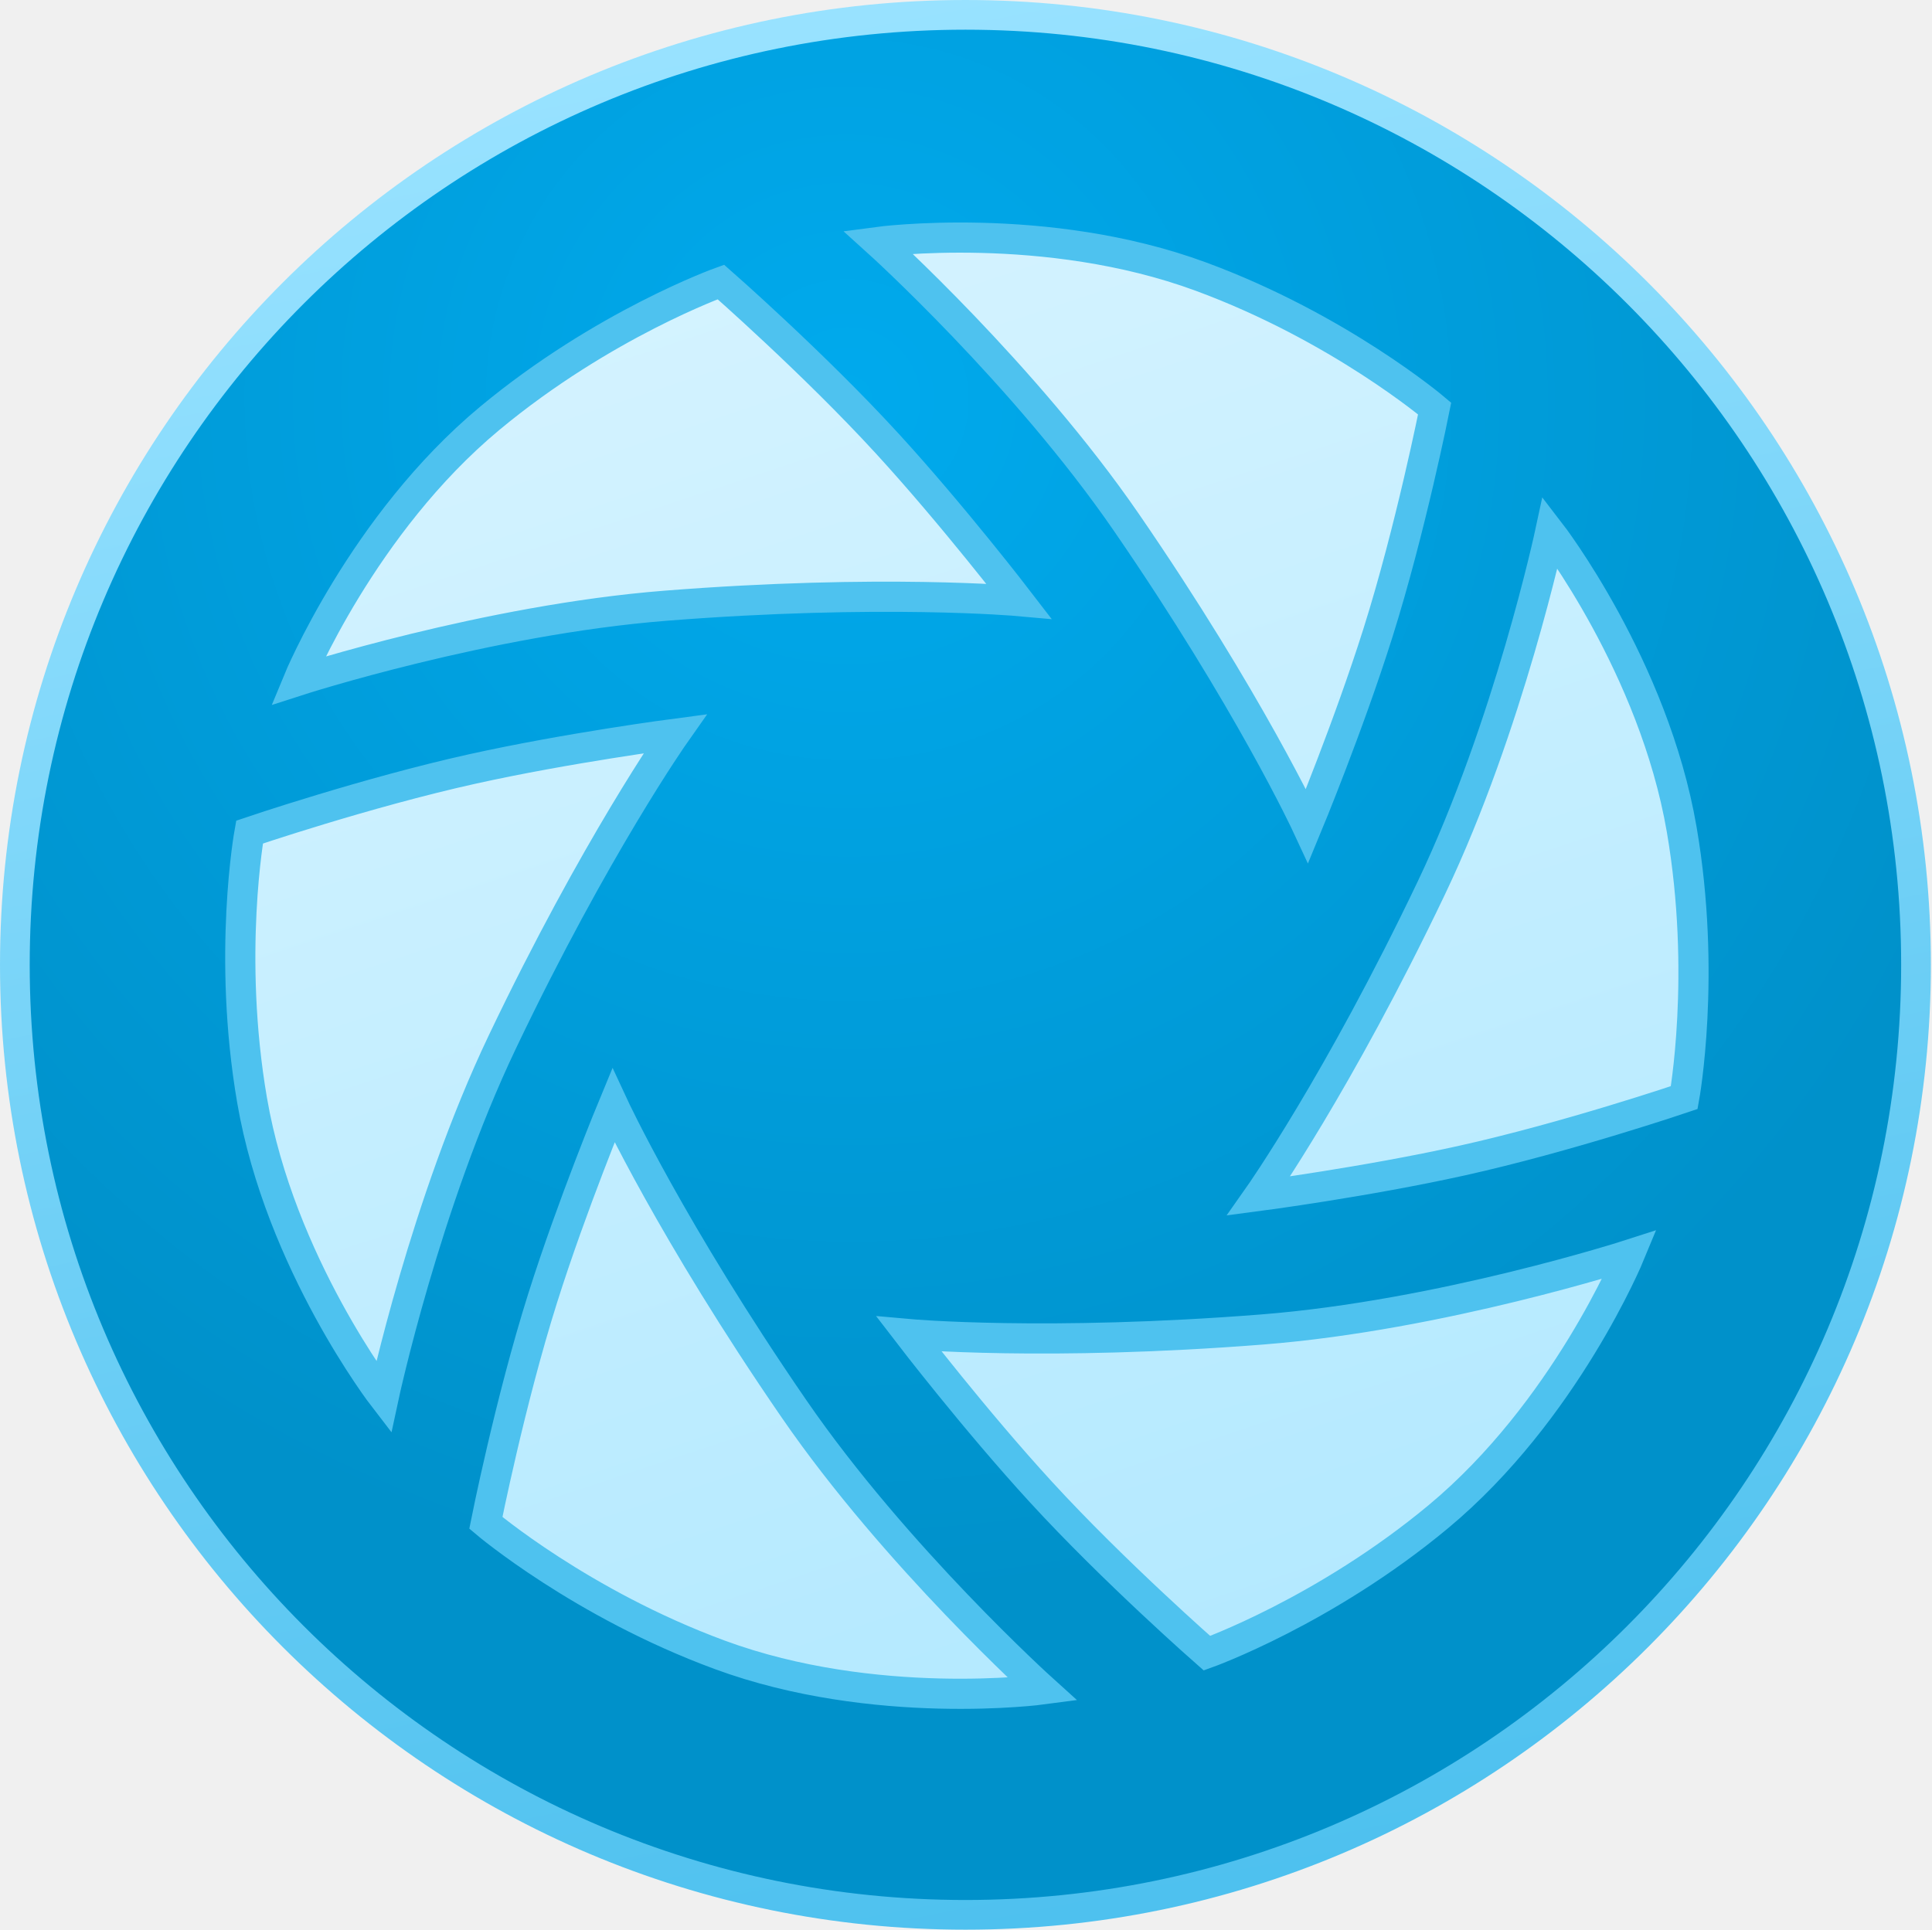
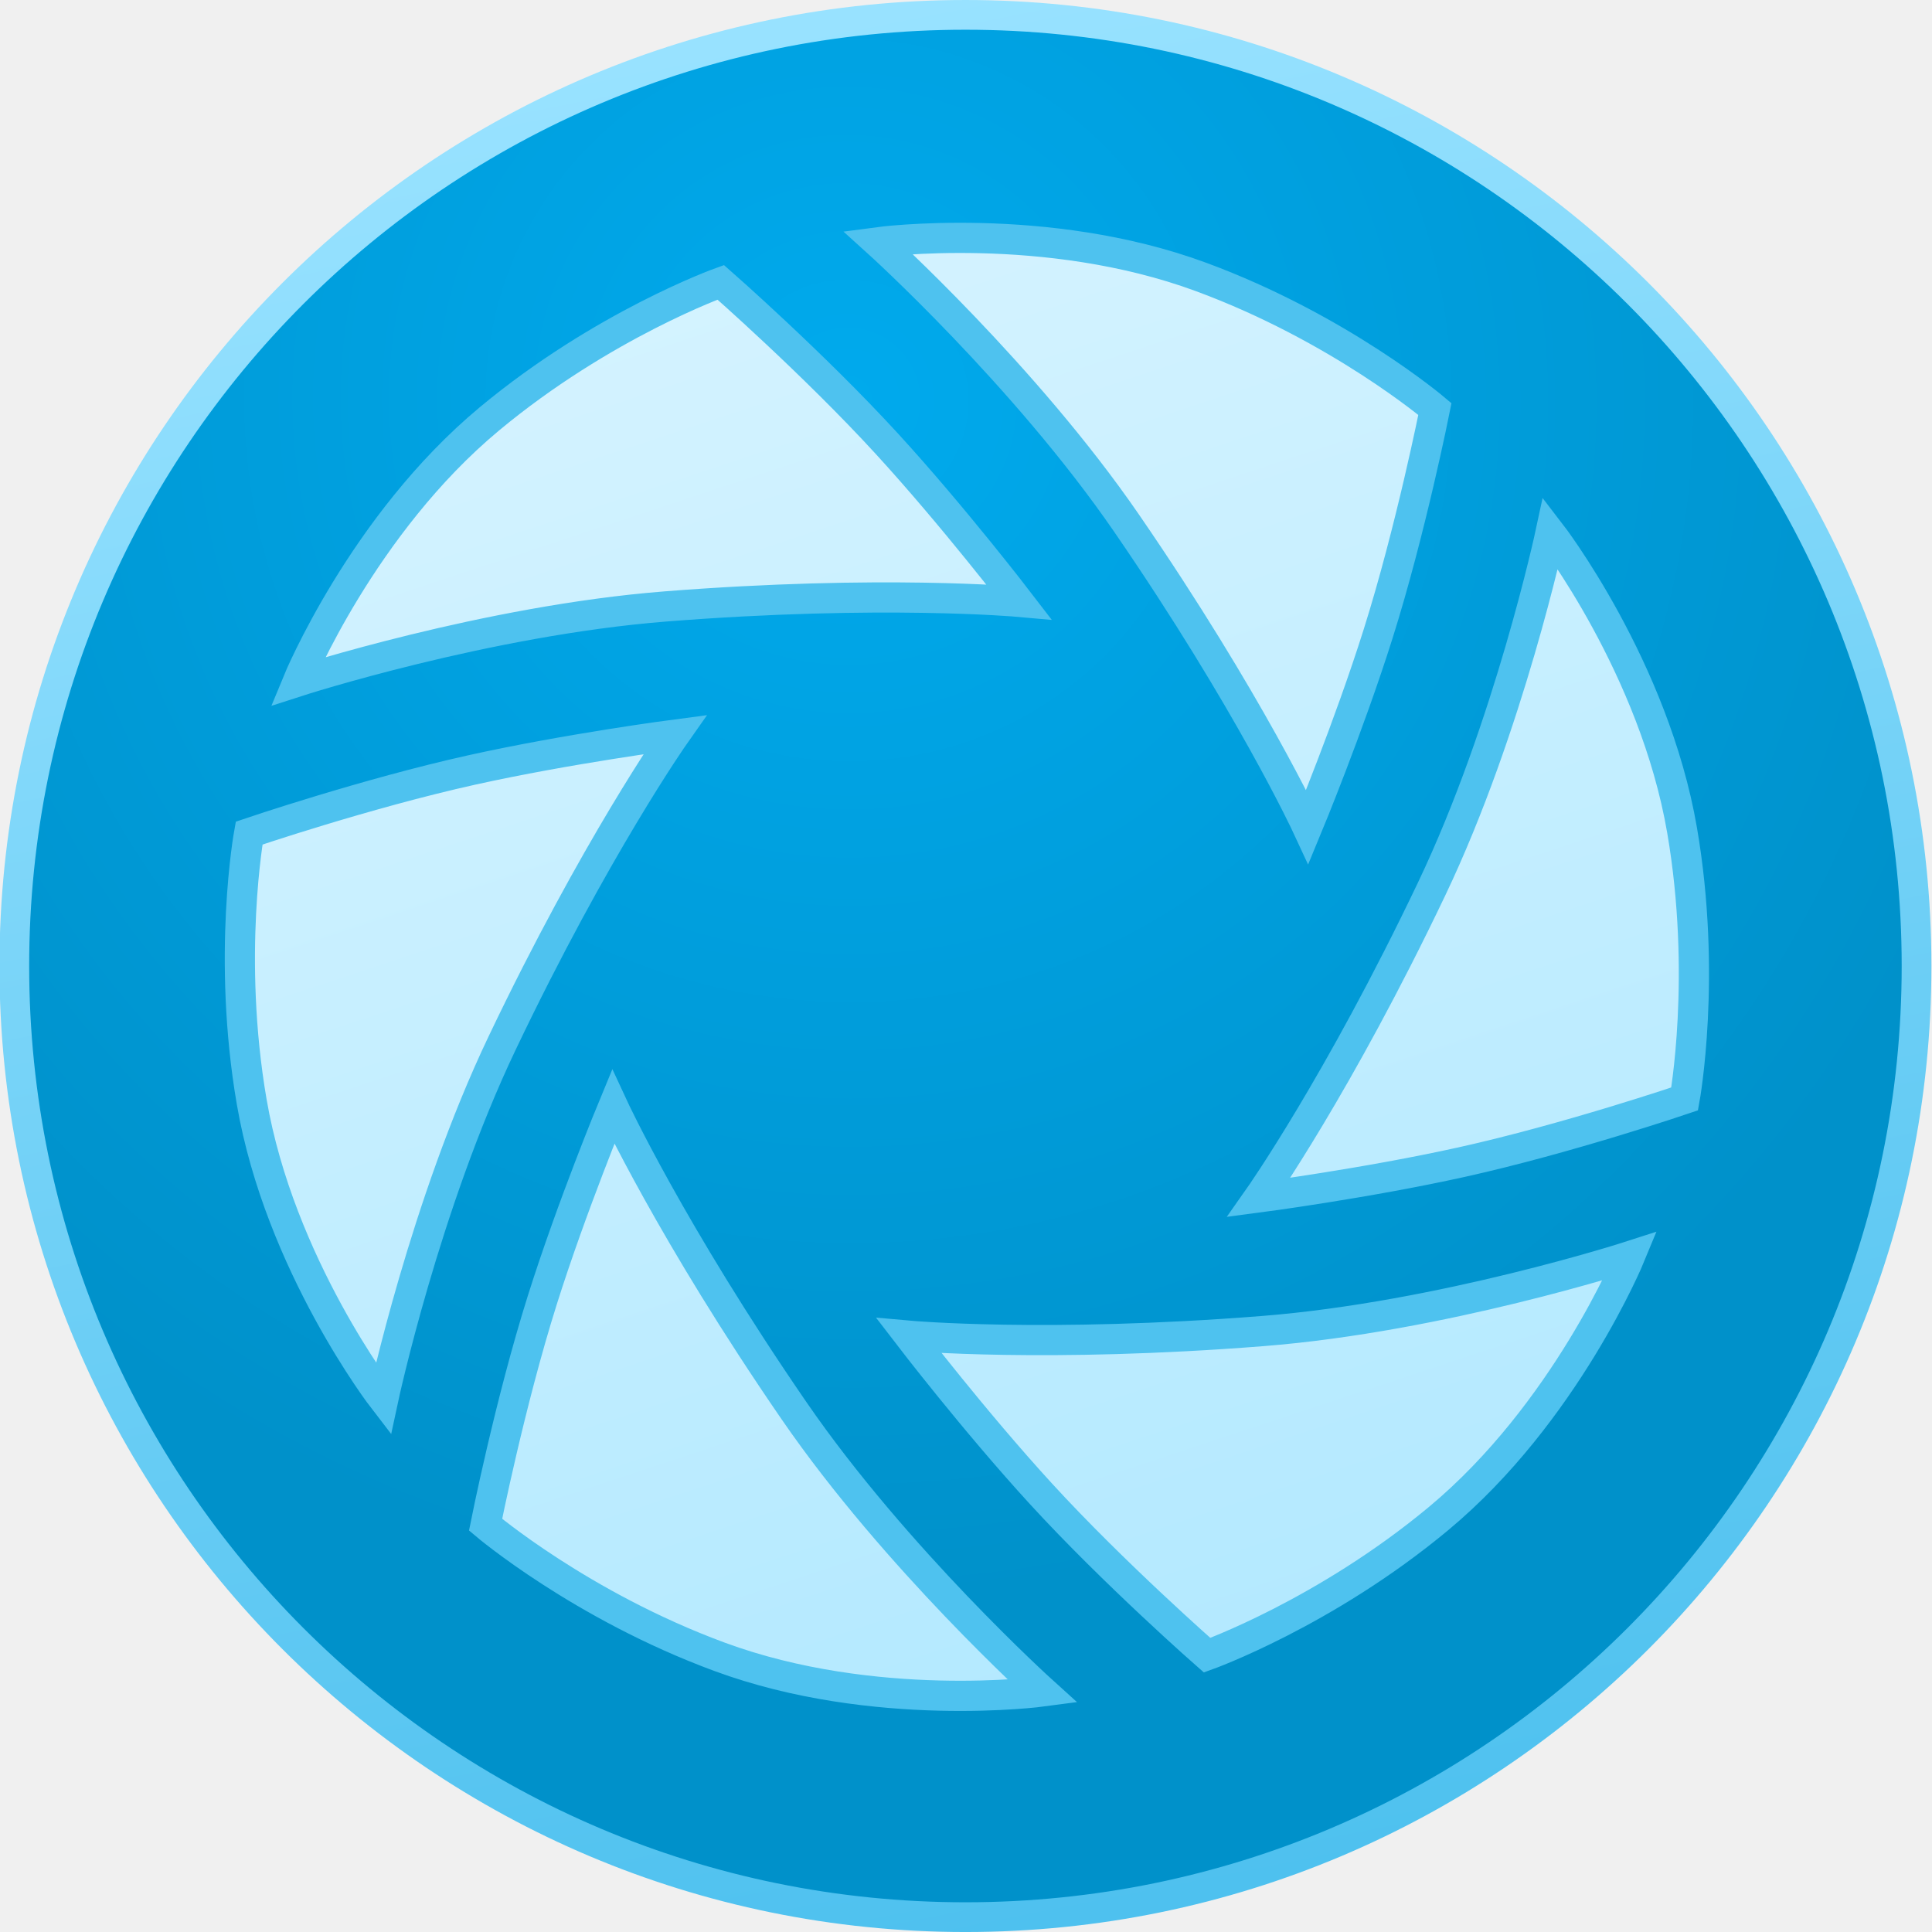
- <svg xmlns="http://www.w3.org/2000/svg" width="1030" height="1029" xml:space="preserve" overflow="hidden">
+ <svg xmlns="http://www.w3.org/2000/svg" width="1024" height="1024" xml:space="preserve" overflow="hidden">
  <defs>
    <clipPath id="clip0">
-       <rect x="1020" y="1585" width="1030" height="1029" />
+       <rect x="857" y="1452" width="1024" height="1024" />
    </clipPath>
-     <linearGradient x1="406.668" y1="4.94" x2="605" y2="1000.92" gradientUnits="userSpaceOnUse" spreadMethod="pad" id="stroke1">
+     <linearGradient x1="404.685" y1="4.916" x2="602.049" y2="996.042" gradientUnits="userSpaceOnUse" spreadMethod="pad" id="stroke1">
      <stop offset="0" stop-color="#98E2FF" />
      <stop offset="1" stop-color="#4EC1EF" />
    </linearGradient>
-     <radialGradient cx="152.286" cy="126.898" r="330" gradientUnits="userSpaceOnUse" spreadMethod="pad" id="fill2" gradientTransform="matrix(0.980117 -1.6761 1.68447 0.985015 80.8329 330.665)">
+     <radialGradient cx="152.286" cy="126.898" r="330" gradientUnits="userSpaceOnUse" spreadMethod="pad" id="fill2" gradientTransform="matrix(0.975336 -1.66792 1.67626 0.980211 80.4387 329.053)">
      <stop offset="0" stop-color="#00AAED" />
      <stop offset="1" stop-color="#0091CA" />
    </radialGradient>
-     <linearGradient x1="575.512" y1="-29.386" x2="829.012" y2="736.071" gradientUnits="userSpaceOnUse" spreadMethod="pad" id="fill3">
+     <linearGradient x1="572.705" y1="-29.242" x2="824.969" y2="732.481" gradientUnits="userSpaceOnUse" spreadMethod="pad" id="fill3">
      <stop offset="0" stop-color="#D4F3FF" />
      <stop offset="1" stop-color="#B3E9FF" />
    </linearGradient>
  </defs>
-   <g clip-path="url(#clip0)" transform="translate(-1020 -1585)">
-     <path d="M1013.06 501.932C1013.06 781.712 786.257 1008.52 506.477 1008.52 226.697 1008.52-0.109 781.712-0.109 501.932-0.109 222.152 226.697-4.654 506.477-4.654 786.257-4.654 1013.06 222.152 1013.06 501.932Z" stroke="url(#stroke1)" stroke-width="15.831" fill="url(#fill2)" transform="matrix(1.00038 7.23221e-17 7.23221e-17 1 1028.03 1597.57)" />
-     <path d="M656.689-31.738C656.689-31.738 746.22-43.754 828.864-13.257 902.615 13.959 953.427 57.081 953.427 57.081 953.427 57.081 940.608 121.562 923.193 176.78 907.488 226.582 885.473 279.697 885.473 279.697 885.473 279.697 854.548 212.938 789.206 117.892 734.92 38.927 656.689-31.738 656.689-31.738ZM1015 123.137C1015 123.137 1070.17 194.666 1085.08 281.485 1098.39 358.964 1086.45 424.53 1086.45 424.53 1086.45 424.53 1024.2 445.668 967.672 458.196 916.688 469.495 859.681 476.988 859.681 476.988 859.681 476.988 902.035 416.827 951.676 312.716 992.918 226.22 1015 123.137 1015 123.137ZM1057.38 508.241C1057.38 508.241 1023.02 591.785 955.283 648.109 894.838 698.37 832.086 720.814 832.086 720.814 832.086 720.814 782.654 677.471 743.541 634.782 708.264 596.28 673.273 550.656 673.273 550.656 673.273 550.656 746.55 557.254 861.534 548.189 957.062 540.658 1057.38 508.241 1057.38 508.241ZM347.758 202.185C347.758 202.185 382.118 118.642 449.85 62.318 510.295 12.055 573.047-10.388 573.047-10.388 573.047-10.388 622.479 32.956 661.592 75.646 696.869 114.148 731.86 159.771 731.86 159.771 731.86 159.771 658.584 153.173 543.599 162.238 448.071 169.768 347.758 202.185 347.758 202.185ZM393.298 584.35C393.298 584.35 338.126 512.822 323.216 426.002 309.909 348.524 321.848 282.958 321.848 282.958 321.848 282.958 384.1 261.819 440.627 249.291 491.61 237.991 548.616 230.5 548.616 230.5 548.616 230.5 506.264 290.661 456.623 394.772 415.381 481.268 393.298 584.35 393.298 584.35ZM744.528 740.129C744.528 740.129 654.997 752.144 572.353 721.647 498.602 694.431 447.79 651.309 447.79 651.309 447.79 651.309 460.61 586.828 478.024 531.61 493.73 481.808 515.745 428.693 515.745 428.693 515.745 428.693 546.669 495.452 612.011 590.498 666.297 669.463 744.528 740.129 744.528 740.129Z" stroke="#4EC2EF" stroke-width="16.082" fill="url(#fill3)" transform="matrix(1.00038 0 0 1 831.057 1745.76)" />
-     <path d="M1217.46 338.442 1215.68 310.507 1349.58 292.328C1348.4 276.072 1342.78 262.696 1332.74 252.201 1322.68 241.709 1308.79 236.463 1291.06 236.463 1272.73 236.463 1257.58 243.041 1245.61 256.196 1233.64 269.348 1227.65 288.191 1227.65 312.727L1227.65 322.482C1229.72 346.13 1237.48 364.085 1250.93 376.349 1264.38 388.617 1282.78 394.751 1306.13 394.751 1318.54 394.751 1329.78 392.683 1339.83 388.547 1349.88 384.407 1357.86 379.973 1363.77 375.245 1367.03 377.313 1369.61 379.751 1371.53 382.559 1373.45 385.367 1374.41 388.545 1374.41 392.093 1374.41 397.709 1371.23 402.954 1364.88 407.831 1358.53 412.71 1350.1 416.628 1339.61 419.584 1329.11 422.54 1317.36 424.018 1304.36 424.018 1281.6 424.018 1261.87 419.88 1245.16 411.604 1228.46 403.324 1215.61 390.983 1206.59 374.579 1197.57 358.172 1193.07 338.144 1193.07 314.497 1193.07 297.649 1195.5 282.65 1200.38 269.498 1205.26 256.342 1212.06 245.183 1220.78 236.019 1229.5 226.855 1239.92 219.835 1252.04 214.959 1264.16 210.083 1277.31 207.645 1291.5 207.645 1309.53 207.645 1325.42 211.487 1339.16 219.171 1352.91 226.855 1363.7 237.571 1371.53 251.318 1379.36 265.062 1383.28 280.802 1383.28 298.537 1383.28 305.041 1381.8 309.697 1378.85 312.505 1375.89 315.313 1371.75 317.013 1366.43 317.605ZM1507.87 395.195C1520.28 395.195 1530.55 393.939 1538.68 391.427 1546.81 388.915 1552.65 386.477 1556.19 384.113L1556.19 319.819 1501.21 325.584C1485.84 326.768 1474.46 330.168 1467.07 335.784 1459.68 341.4 1455.99 349.528 1455.99 360.168 1455.99 371.103 1460.35 379.675 1469.07 385.883 1477.79 392.091 1490.72 395.195 1507.87 395.195ZM1507.42 207.645C1533.14 207.645 1553.53 213.409 1568.61 224.937 1583.68 236.465 1591.22 254.642 1591.22 279.47L1591.22 384.557C1591.22 391.057 1589.97 396.007 1587.45 399.407 1584.94 402.807 1581.17 405.984 1576.14 408.94 1569.05 412.784 1559.59 416.332 1547.77 419.584 1535.95 422.836 1522.65 424.462 1507.87 424.462 1480.08 424.462 1458.57 418.992 1443.35 408.052 1428.13 397.117 1420.52 381.303 1420.52 360.612 1420.52 341.4 1426.94 326.694 1439.8 316.495 1452.66 306.295 1470.47 300.161 1493.23 298.093L1556.19 291.889 1556.19 279.47C1556.19 264.69 1551.76 253.902 1542.89 247.106 1534.03 240.307 1522.05 236.907 1506.98 236.907 1494.86 236.907 1483.26 238.681 1472.17 242.229 1461.09 245.776 1451.26 249.766 1442.68 254.198 1440.32 252.13 1438.18 249.692 1436.26 246.884 1434.33 244.076 1433.37 241.194 1433.37 238.239 1433.37 230.551 1437.66 224.639 1446.24 220.503 1454.22 216.363 1463.45 213.185 1473.94 210.969 1484.44 208.753 1495.6 207.645 1507.42 207.645ZM1800.49 363.714C1800.49 382.633 1793.54 397.413 1779.65 408.052 1765.75 418.696 1745.65 424.018 1719.34 424.018 1696.88 424.018 1678.56 420.544 1664.37 413.596 1650.18 406.648 1643.08 399.037 1643.08 390.761 1643.08 387.213 1644.04 383.741 1645.97 380.345 1647.89 376.945 1650.77 374.209 1654.61 372.137 1662.59 377.757 1671.9 382.931 1682.55 387.659 1693.19 392.387 1705.3 394.751 1718.9 394.751 1749.64 394.751 1765.02 384.405 1765.02 363.714 1765.02 355.142 1762.43 348.122 1757.26 342.654 1752.08 337.186 1744.47 333.27 1734.42 330.906L1697.62 321.151C1679.59 316.715 1666.43 309.843 1658.16 300.535 1649.88 291.223 1645.74 279.62 1645.74 265.724 1645.74 250.06 1652.1 236.465 1664.81 224.937 1677.52 213.409 1696.88 207.645 1722.89 207.645 1736.79 207.645 1748.91 209.049 1759.25 211.857 1769.6 214.665 1777.65 218.359 1783.42 222.939 1789.18 227.523 1792.06 232.475 1792.06 237.795 1792.06 241.635 1791.1 245.033 1789.18 247.989 1787.26 250.945 1784.67 253.163 1781.42 254.642 1777.87 252.278 1773.36 249.692 1767.9 246.884 1762.43 244.076 1756 241.711 1748.61 239.787 1741.22 237.867 1733.09 236.907 1724.22 236.907 1711.22 236.907 1700.72 239.419 1692.74 244.443 1684.76 249.47 1680.77 256.564 1680.77 265.724 1680.77 272.228 1683.06 277.92 1687.64 282.799 1692.23 287.675 1699.54 291.295 1709.59 293.659L1740.19 301.195C1760.29 305.927 1775.36 313.391 1785.41 323.587 1795.46 333.786 1800.49 347.162 1800.49 363.714ZM1889.16 372.581C1884.13 363.125 1878.07 350.342 1870.98 334.23 1863.88 318.119 1856.57 300.087 1849.03 280.136 1841.49 260.184 1834.32 239.863 1827.53 219.171 1829.6 216.215 1832.33 213.851 1835.73 212.079 1839.13 210.304 1842.75 209.416 1846.59 209.416 1851.62 209.416 1855.76 210.746 1859 213.406 1862.26 216.066 1864.92 220.499 1866.99 226.707 1875.86 251.538 1885.17 276.222 1894.92 300.757 1904.67 325.288 1915.46 350.708 1927.29 377.015L1929.06 377.015C1935.27 364.603 1941.77 349.086 1948.57 330.462 1955.37 311.839 1961.87 292.181 1968.08 271.49 1974.29 250.799 1979.46 231.289 1983.6 212.962 1985.67 212.077 1987.96 211.265 1990.47 210.525 1992.98 209.786 1995.72 209.416 1998.67 209.416 2003.7 209.416 2007.84 210.672 2011.09 213.184 2014.34 215.696 2015.97 219.465 2015.97 224.493 2015.97 229.221 2014.64 237.127 2011.98 248.211 2009.32 259.298 2005.69 272.158 2001.11 286.789 1996.53 301.421 1991.21 316.939 1985.15 333.342 1979.09 349.75 1972.59 365.859 1965.64 381.671 1958.69 397.487 1951.67 411.75 1944.58 424.462 1930.98 449.585 1918.57 468.873 1907.34 482.324 1896.1 495.772 1885.76 502.496 1876.3 502.496 1869.5 502.496 1864.25 500.722 1860.56 497.174 1856.86 493.626 1854.57 489.488 1853.69 484.76 1860.19 479.144 1867.5 471.681 1875.63 462.369 1883.76 453.057 1891.59 443.007 1899.13 432.22 1906.67 421.432 1912.8 411.16 1917.53 401.404 1912.51 399.925 1907.85 397.265 1903.56 393.424 1899.28 389.581 1894.48 382.633 1889.16 372.581Z" fill="#FFFFFF" transform="matrix(1.00038 0 0 1 990.047 1563.81)" />
-     <path d="M1197.62 592.505C1197.62 583.933 1200.65 576.692 1206.71 570.78 1212.77 564.868 1220.39 561.912 1229.55 561.912 1239.01 561.912 1246.62 564.868 1252.38 570.78 1258.15 576.692 1261.03 583.933 1261.03 592.505 1261.03 600.785 1258.15 607.954 1252.38 614.014 1246.62 620.07 1239.01 623.098 1229.55 623.098 1220.39 623.098 1212.77 620.07 1206.71 614.014 1200.65 607.954 1197.62 600.785 1197.62 592.505ZM1202.06 747.691 1257.04 747.691 1257.04 863.86C1254.68 864.748 1251.28 865.562 1246.84 866.301 1242.41 867.038 1237.53 867.406 1232.21 867.406 1222.16 867.406 1214.62 865.56 1209.6 861.868 1204.57 858.172 1202.06 851.594 1202.06 842.134ZM1257.04 775.626 1202.06 775.626 1202.06 656.799C1204.42 655.911 1207.9 655.097 1212.48 654.358 1217.06 653.621 1222.01 653.253 1227.34 653.253 1237.68 653.253 1245.22 655.099 1249.94 658.791 1254.67 662.487 1257.04 669.213 1257.04 678.969ZM1498.98 719.761 1498.98 770.304 1444.44 770.304 1444.44 725.966C1444.44 714.438 1440.97 705.94 1434.02 700.472 1427.07 695.004 1418.28 692.27 1407.64 692.27 1399.96 692.27 1392.94 693.378 1386.58 695.594 1380.23 697.81 1374.83 700.396 1370.39 703.352L1370.39 770.304 1315.86 770.304 1315.86 699.806C1315.86 692.714 1317.34 686.876 1320.3 682.293 1323.25 677.713 1327.69 673.501 1333.6 669.657 1342.76 663.449 1354.07 658.423 1367.51 654.58 1380.97 650.739 1394.93 648.819 1409.42 648.819 1423.9 648.819 1437.2 651.035 1449.32 655.467 1461.44 659.903 1471.34 666.407 1479.03 674.979 1481.1 676.751 1483.02 678.525 1484.79 680.3 1486.56 682.073 1488.04 684.141 1489.23 686.505 1491.89 690.94 1494.18 696.04 1496.1 701.804 1498.02 707.568 1498.98 713.554 1498.98 719.761ZM1627.12 724.195 1627.12 770.304 1572.58 770.304 1572.58 725.966C1572.58 714.438 1569.33 705.94 1562.83 700.472 1556.32 695.004 1547.6 692.27 1536.67 692.27 1528.69 692.27 1520.93 693.896 1513.39 697.148 1505.85 700.4 1499.42 704.686 1494.1 710.006L1466.61 676.749C1475.78 669.065 1486.56 662.489 1498.98 657.021 1511.39 651.553 1526.17 648.819 1543.32 648.819 1558.98 648.819 1573.17 651.331 1585.88 656.355 1598.6 661.379 1608.65 669.507 1616.03 680.739 1623.43 691.974 1627.12 706.46 1627.12 724.195ZM1315.86 749.023 1370.39 749.023 1370.39 863.86C1368.03 864.748 1364.63 865.562 1360.2 866.301 1355.76 867.038 1350.89 867.406 1345.57 867.406 1335.52 867.406 1328.05 865.56 1323.18 861.868 1318.3 858.172 1315.86 851.594 1315.86 842.134ZM1444.44 749.023 1498.98 749.023 1498.98 863.86C1496.61 864.748 1493.14 865.562 1488.56 866.301 1483.98 867.038 1479.17 867.406 1474.15 867.406 1463.81 867.406 1456.27 865.56 1451.54 861.868 1446.81 858.172 1444.44 851.594 1444.44 842.134ZM1572.58 749.023 1627.12 749.023 1627.12 863.86C1625.05 864.748 1621.72 865.562 1617.14 866.301 1612.56 867.038 1607.76 867.406 1602.73 867.406 1592.39 867.406 1584.78 865.56 1579.9 861.868 1575.02 858.172 1572.58 851.594 1572.58 842.134ZM1766.71 829.721C1775.58 829.721 1783.56 828.833 1790.65 827.057 1797.75 825.285 1802.92 823.365 1806.17 821.297L1806.17 770.748 1762.28 775.182C1750.16 776.07 1740.92 778.656 1734.57 782.94 1728.21 787.228 1725.03 793.51 1725.03 801.785 1725.03 810.357 1728.43 817.157 1735.23 822.185 1742.03 827.209 1752.52 829.721 1766.71 829.721ZM1764.5 648.819C1793.46 648.819 1816.52 654.953 1833.66 667.221 1850.81 679.485 1859.38 698.77 1859.38 725.078L1859.38 827.057C1859.38 834.153 1857.68 839.77 1854.28 843.91 1850.88 848.046 1846.52 851.74 1841.2 854.992 1832.92 859.724 1822.43 863.641 1809.72 866.745 1797.01 869.846 1782.67 871.396 1766.71 871.396 1737.15 871.396 1713.95 865.706 1697.1 854.326 1680.25 842.946 1671.83 826.025 1671.83 803.561 1671.83 783.754 1678.11 768.604 1690.67 758.113 1703.23 747.621 1721.48 741.191 1745.43 738.823L1805.73 732.619 1805.73 724.639C1805.73 712.815 1801.66 704.242 1793.53 698.918 1785.41 693.598 1773.95 690.938 1759.17 690.938 1747.65 690.938 1736.41 692.416 1725.48 695.372 1714.54 698.328 1704.78 701.876 1696.21 706.016 1693.26 703.652 1690.6 700.4 1688.23 696.26 1685.87 692.12 1684.69 687.835 1684.69 683.402 1684.69 672.759 1690.6 664.925 1702.42 659.901 1710.7 656.057 1720.38 653.25 1731.46 651.477 1742.54 649.705 1753.56 648.819 1764.5 648.819ZM2001.98 857.212C1984.54 857.212 1968.43 853.886 1953.65 847.234 1938.87 840.582 1927.04 829.571 1918.18 814.199 1909.31 798.831 1904.87 778.584 1904.87 753.457 1904.87 730.401 1909.38 711.114 1918.4 695.594 1927.41 680.075 1940.13 668.399 1956.53 660.567 1972.94 652.735 1991.78 648.819 2013.06 648.819 2028.14 648.819 2042.1 650.739 2054.96 654.58 2067.82 658.423 2078.09 662.857 2085.78 667.881 2090.81 671.133 2094.87 675.051 2097.97 679.635 2101.08 684.215 2102.63 689.756 2102.63 696.26L2102.63 834.598 2049.42 834.598 2049.42 701.138C2045.58 698.774 2040.85 696.704 2035.23 694.928 2029.62 693.156 2022.67 692.27 2014.4 692.27 1998.14 692.27 1984.91 697.294 1974.71 707.342 1964.51 717.394 1959.41 732.765 1959.41 753.457 1959.41 776.216 1964.36 792.178 1974.27 801.342 1984.17 810.505 1996.36 815.087 2010.84 815.087 2022.08 815.087 2031.17 813.165 2038.11 809.321 2045.06 805.481 2050.9 801.343 2055.63 796.908L2057.4 841.246C2052.08 845.386 2044.77 849.082 2035.45 852.334 2026.14 855.586 2014.98 857.212 2001.98 857.212ZM2050.31 866.08 2050.31 822.623 2102.63 822.623 2102.63 867.85C2102.63 887.949 2098.05 904.281 2088.88 916.844 2079.72 929.408 2067.23 938.646 2051.41 944.558 2035.6 950.469 2017.94 953.425 1998.43 953.425 1983.06 953.425 1969.68 951.947 1958.3 948.991 1946.92 946.036 1938.57 942.932 1933.25 939.68 1923.5 933.768 1918.62 925.64 1918.62 915.296 1918.62 909.973 1919.8 905.243 1922.17 901.107 1924.53 896.967 1927.34 893.863 1930.6 891.795 1937.98 896.523 1947.22 900.661 1958.3 904.209 1969.39 907.757 1981.14 909.53 1993.55 909.53 2011.29 909.53 2025.18 906.057 2035.23 899.109 2045.28 892.165 2050.31 881.155 2050.31 866.08ZM2156.46 592.505C2156.46 583.933 2159.49 576.692 2165.55 570.78 2171.61 564.868 2179.22 561.912 2188.38 561.912 2197.84 561.912 2205.45 564.868 2211.21 570.78 2216.98 576.692 2219.86 583.933 2219.86 592.505 2219.86 600.785 2216.98 607.954 2211.21 614.014 2205.45 620.07 2197.84 623.098 2188.38 623.098 2179.22 623.098 2171.61 620.07 2165.55 614.014 2159.49 607.954 2156.46 600.785 2156.46 592.505ZM2160.89 747.691 2215.87 747.691 2215.87 863.86C2213.5 864.748 2210.11 865.562 2205.67 866.301 2201.24 867.038 2196.36 867.406 2191.04 867.406 2180.99 867.406 2173.45 865.56 2168.43 861.868 2163.4 858.172 2160.89 851.594 2160.89 842.134ZM2215.87 775.626 2160.89 775.626 2160.89 656.799C2163.26 655.911 2166.73 655.097 2171.31 654.358 2175.89 653.621 2180.84 653.253 2186.16 653.253 2196.51 653.253 2204.05 655.099 2208.78 658.791 2213.5 662.487 2215.87 669.213 2215.87 678.969ZM2468.47 727.741 2468.47 770.748 2413.93 770.748 2413.93 729.956C2413.93 716.952 2410.24 707.42 2402.85 701.36 2395.46 695.3 2385.56 692.27 2373.14 692.27 2363.98 692.27 2355.78 693.378 2348.53 695.594 2341.29 697.81 2334.87 700.396 2329.25 703.352L2329.25 770.748 2274.71 770.748 2274.71 699.806C2274.71 692.714 2276.19 686.876 2279.15 682.293 2282.1 677.713 2286.53 673.501 2292.45 669.657 2301.31 663.745 2312.77 658.793 2326.81 654.801 2340.85 650.813 2356.44 648.819 2373.59 648.819 2403.44 648.819 2426.72 655.469 2443.42 668.769 2460.12 682.073 2468.47 701.73 2468.47 727.741ZM2274.71 749.023 2329.25 749.023 2329.25 863.86C2326.88 864.748 2323.48 865.562 2319.05 866.301 2314.61 867.038 2309.74 867.406 2304.42 867.406 2294.37 867.406 2286.9 865.56 2282.03 861.868 2277.15 858.172 2274.71 851.594 2274.71 842.134ZM2413.93 749.023 2468.47 749.023 2468.47 863.86C2466.4 864.748 2463.08 865.562 2458.49 866.301 2453.91 867.038 2449.11 867.406 2444.09 867.406 2433.74 867.406 2426.13 865.56 2421.25 861.868 2416.37 858.172 2413.93 851.594 2413.93 842.134ZM2612.49 857.212C2595.05 857.212 2578.94 853.886 2564.16 847.234 2549.38 840.582 2537.56 829.571 2528.69 814.199 2519.83 798.831 2515.39 778.584 2515.39 753.457 2515.39 730.401 2519.9 711.114 2528.92 695.594 2537.93 680.075 2550.64 668.399 2567.05 660.567 2583.45 652.735 2602.3 648.819 2623.58 648.819 2638.66 648.819 2652.62 650.739 2665.48 654.58 2678.34 658.423 2688.61 662.857 2696.29 667.881 2701.32 671.133 2705.39 675.051 2708.49 679.635 2711.59 684.215 2713.15 689.756 2713.15 696.26L2713.15 834.598 2659.94 834.598 2659.94 701.138C2656.1 698.774 2651.37 696.704 2645.75 694.928 2640.13 693.156 2633.19 692.27 2624.91 692.27 2608.65 692.27 2595.42 697.294 2585.22 707.342 2575.03 717.394 2569.93 732.765 2569.93 753.457 2569.93 776.216 2574.88 792.178 2584.79 801.342 2594.69 810.505 2606.88 815.087 2621.36 815.087 2632.59 815.087 2641.68 813.165 2648.63 809.321 2655.58 805.481 2661.42 801.343 2666.14 796.908L2667.92 841.246C2662.6 845.386 2655.28 849.082 2645.97 852.334 2636.66 855.586 2625.5 857.212 2612.49 857.212ZM2660.82 866.08 2660.82 822.623 2713.15 822.623 2713.15 867.85C2713.15 887.949 2708.56 904.281 2699.4 916.844 2690.24 929.408 2677.75 938.646 2661.93 944.558 2646.12 950.469 2628.45 953.425 2608.95 953.425 2593.58 953.425 2580.2 951.947 2568.82 948.991 2557.44 946.036 2549.09 942.932 2543.77 939.68 2534.01 933.768 2529.14 925.64 2529.14 915.296 2529.14 909.973 2530.32 905.243 2532.68 901.107 2535.05 896.967 2537.85 893.863 2541.11 891.795 2548.5 896.523 2557.74 900.661 2568.82 904.209 2579.9 907.757 2591.65 909.53 2604.07 909.53 2621.8 909.53 2635.7 906.057 2645.75 899.109 2655.8 892.165 2660.82 881.155 2660.82 866.08Z" fill="#FFFFFF" transform="matrix(1.00038 0 0 1 990.047 1563.81)" />
+   <g clip-path="url(#clip0)" transform="translate(-857 -1452)">
+     <path d="M1008.12 499.484C1008.12 777.899 782.422 1003.6 504.007 1003.6 225.592 1003.6-0.108 777.899-0.108 499.484-0.108 221.068 225.592-4.632 504.007-4.632 782.422-4.632 1008.12 221.068 1008.12 499.484Z" stroke="url(#stroke1)" stroke-width="15.754" fill="url(#fill2)" transform="matrix(1 7.26765e-17 0 1.00002 864.691 1464.51)" />
+     <path d="M653.486-31.584C653.486-31.584 742.58-43.54 824.821-13.193 898.213 13.891 948.777 56.803 948.777 56.803 948.777 56.803 936.02 120.969 918.691 175.918 903.062 225.477 881.154 278.333 881.154 278.333 881.154 278.333 850.38 211.9 785.357 117.317 731.335 38.737 653.486-31.584 653.486-31.584ZM1010.05 122.537C1010.05 122.537 1064.95 193.716 1079.79 280.112 1093.03 357.213 1081.15 422.459 1081.15 422.459 1081.15 422.459 1019.2 443.495 962.952 455.962 912.217 467.205 855.488 474.661 855.488 474.661 855.488 474.661 897.635 414.794 947.034 311.19 988.075 225.117 1010.05 122.537 1010.05 122.537ZM1052.22 505.762C1052.22 505.762 1018.03 588.898 950.624 644.948 890.474 694.964 828.028 717.298 828.028 717.298 828.028 717.298 778.837 674.167 739.914 631.686 704.81 593.371 669.989 547.97 669.989 547.97 669.989 547.97 742.909 554.536 857.332 545.515 952.395 538.021 1052.22 505.762 1052.22 505.762ZM346.061 201.199C346.061 201.199 380.254 118.064 447.656 62.014 507.806 11.996 570.252-10.337 570.252-10.337 570.252-10.337 619.443 32.795 658.365 75.277 693.47 113.591 728.291 158.992 728.291 158.992 728.291 158.992 655.371 152.426 540.948 161.447 445.885 168.94 346.061 201.199 346.061 201.199ZM391.38 581.5C391.38 581.5 336.477 510.321 321.639 423.924 308.398 346.824 320.278 281.577 320.278 281.577 320.278 281.577 382.226 260.542 438.478 248.075 489.212 236.83 545.94 229.376 545.94 229.376 545.94 229.376 503.795 289.243 454.396 392.846 413.355 478.92 391.38 581.5 391.38 581.5ZM740.897 736.519C740.897 736.519 651.803 748.475 569.562 718.128 496.17 691.044 445.606 648.132 445.606 648.132 445.606 648.132 458.363 583.966 475.692 529.017 491.322 479.458 513.229 426.602 513.229 426.602 513.229 426.602 544.003 493.035 609.026 587.618 663.048 666.198 740.897 736.519 740.897 736.519Z" stroke="#4EC2EF" stroke-width="16.004" fill="url(#fill3)" transform="matrix(1 0 0 1.00002 668.755 1611.98)" />
+     <path d="M1211.52 336.791 1209.75 308.993 1343 290.902C1341.82 274.725 1336.23 261.415 1326.24 250.971 1316.23 240.53 1302.41 235.31 1284.76 235.31 1266.52 235.31 1251.44 241.855 1239.53 254.946 1227.62 268.034 1221.66 286.786 1221.66 311.201L1221.66 320.909C1223.72 344.441 1231.44 362.31 1244.83 374.514 1258.21 386.721 1276.52 392.825 1299.76 392.825 1312.11 392.825 1323.29 390.767 1333.29 386.651 1343.3 382.532 1351.24 378.12 1357.12 373.415 1360.36 375.473 1362.93 377.899 1364.84 380.693 1366.75 383.487 1367.71 386.65 1367.71 390.18 1367.71 395.769 1364.55 400.989 1358.22 405.841 1351.9 410.697 1343.52 414.596 1333.07 417.537 1322.63 420.479 1310.94 421.95 1297.99 421.95 1275.35 421.95 1255.71 417.832 1239.09 409.596 1222.47 401.357 1209.68 389.076 1200.7 372.752 1191.73 356.425 1187.25 336.495 1187.25 312.963 1187.25 296.198 1189.67 281.271 1194.53 268.183 1199.38 255.092 1206.15 243.987 1214.82 234.868 1223.5 225.749 1233.87 218.763 1245.93 213.911 1257.99 209.059 1271.08 206.633 1285.2 206.633 1303.14 206.633 1318.95 210.456 1332.63 218.102 1346.31 225.749 1357.05 236.412 1364.84 250.092 1372.64 263.769 1376.53 279.432 1376.53 297.081 1376.53 303.553 1375.06 308.186 1372.12 310.98 1369.18 313.775 1365.06 315.466 1359.77 316.055ZM1500.51 393.267C1512.86 393.267 1523.08 392.017 1531.18 389.518 1539.26 387.018 1545.07 384.592 1548.6 382.239L1548.6 318.259 1493.89 323.996C1478.59 325.174 1467.27 328.558 1459.92 334.146 1452.56 339.735 1448.88 347.823 1448.88 358.411 1448.88 369.293 1453.22 377.823 1461.9 384.001 1470.58 390.178 1483.45 393.267 1500.51 393.267ZM1500.07 206.633C1525.66 206.633 1545.96 212.368 1560.96 223.84 1575.96 235.311 1583.46 253.4 1583.46 278.107L1583.46 382.681C1583.46 389.149 1582.21 394.075 1579.71 397.459 1577.21 400.842 1573.46 404.004 1568.46 406.946 1561.4 410.771 1551.99 414.301 1540.22 417.537 1528.46 420.773 1515.22 422.391 1500.51 422.391 1472.86 422.391 1451.46 416.948 1436.31 406.062 1421.16 395.18 1413.59 379.443 1413.59 358.853 1413.59 339.735 1419.98 325.101 1432.78 314.951 1445.58 304.801 1463.3 298.697 1485.95 296.639L1548.6 290.465 1548.6 278.107C1548.6 263.399 1544.19 252.664 1535.37 245.901 1526.54 239.135 1514.63 235.751 1499.63 235.751 1487.57 235.751 1476.02 237.517 1464.99 241.047 1453.96 244.578 1444.18 248.548 1435.65 252.959 1433.3 250.901 1431.16 248.474 1429.25 245.68 1427.34 242.886 1426.38 240.018 1426.38 237.077 1426.38 229.426 1430.65 223.543 1439.18 219.428 1447.12 215.308 1456.31 212.146 1466.75 209.94 1477.2 207.735 1488.3 206.633 1500.07 206.633ZM1791.7 361.94C1791.7 380.767 1784.79 395.474 1770.97 406.062 1757.14 416.654 1737.14 421.95 1710.96 421.95 1688.6 421.95 1670.37 418.493 1656.25 411.579 1642.13 404.665 1635.07 397.09 1635.07 388.855 1635.07 385.324 1636.02 381.869 1637.94 378.49 1639.85 375.106 1642.72 372.384 1646.54 370.322 1654.48 375.914 1663.75 381.063 1674.34 385.768 1684.93 390.473 1696.99 392.825 1710.52 392.825 1741.11 392.825 1756.41 382.53 1756.41 361.94 1756.41 353.41 1753.83 346.424 1748.69 340.983 1743.54 335.542 1735.96 331.645 1725.96 329.292L1689.34 319.584C1671.4 315.17 1658.31 308.332 1650.07 299.069 1641.83 289.803 1637.72 278.256 1637.72 264.428 1637.72 248.841 1644.04 235.311 1656.69 223.84 1669.34 212.368 1688.6 206.633 1714.49 206.633 1728.31 206.633 1740.38 208.03 1750.67 210.824 1760.97 213.618 1768.98 217.294 1774.72 221.852 1780.45 226.413 1783.32 231.341 1783.32 236.635 1783.32 240.456 1782.37 243.838 1780.46 246.779 1778.54 249.721 1775.97 251.928 1772.73 253.4 1769.2 251.048 1764.71 248.474 1759.27 245.68 1753.83 242.886 1747.43 240.532 1740.08 238.617 1732.73 236.707 1724.64 235.751 1715.81 235.751 1702.87 235.751 1692.43 238.251 1684.48 243.25 1676.54 248.254 1672.57 255.313 1672.57 264.428 1672.57 270.9 1674.85 276.564 1679.41 281.42 1683.97 286.272 1691.25 289.875 1701.25 292.227L1731.7 299.726C1751.7 304.435 1766.7 311.862 1776.7 322.008 1786.7 332.158 1791.7 345.469 1791.7 361.94ZM1879.94 370.764C1874.94 361.354 1868.91 348.633 1861.85 332.6 1854.79 316.567 1847.51 298.624 1840.01 278.769 1832.51 258.915 1825.38 238.693 1818.61 218.102 1820.67 215.161 1823.39 212.808 1826.78 211.045 1830.16 209.278 1833.76 208.394 1837.58 208.394 1842.59 208.394 1846.7 209.718 1849.94 212.365 1853.17 215.012 1855.82 219.424 1857.88 225.601 1866.71 250.312 1875.97 274.874 1885.68 299.29 1895.38 323.702 1906.12 348.997 1917.89 375.176L1919.65 375.176C1925.83 362.825 1932.3 347.383 1939.07 328.85 1945.83 310.318 1952.3 290.756 1958.48 270.166 1964.66 249.575 1969.81 230.161 1973.92 211.923 1975.98 211.043 1978.26 210.235 1980.76 209.499 1983.26 208.762 1985.98 208.394 1988.93 208.394 1993.92 208.394 1998.04 209.644 2001.28 212.144 2004.51 214.644 2006.13 218.395 2006.13 223.398 2006.13 228.103 2004.81 235.97 2002.16 247 1999.52 258.033 1995.91 270.83 1991.35 285.391 1986.79 299.951 1981.5 315.393 1975.47 331.716 1969.44 348.044 1962.97 364.075 1956.05 379.81 1949.14 395.548 1942.16 409.742 1935.09 422.391 1921.56 447.392 1909.21 466.586 1898.03 479.971 1886.85 493.354 1876.56 500.045 1867.15 500.045 1860.38 500.045 1855.16 498.28 1851.48 494.749 1847.8 491.219 1845.53 487.101 1844.65 482.396 1851.11 476.807 1858.39 469.38 1866.49 460.114 1874.57 450.847 1882.37 440.847 1889.87 430.111 1897.37 419.376 1903.47 409.155 1908.18 399.446 1903.18 397.974 1898.55 395.327 1894.28 391.505 1890.02 387.68 1885.24 380.767 1879.94 370.764Z" fill="#FFFFFF" transform="matrix(1 0 0 1.00002 826.909 1430.92)" />
+     <path d="M1191.78 589.615C1191.78 581.085 1194.8 573.879 1200.83 567.996 1206.86 562.113 1214.43 559.171 1223.55 559.171 1232.97 559.171 1240.54 562.113 1246.28 567.996 1252.01 573.879 1254.88 581.085 1254.88 589.615 1254.88 597.854 1252.01 604.989 1246.28 611.019 1240.54 617.046 1232.97 620.059 1223.55 620.059 1214.43 620.059 1206.86 617.046 1200.83 611.019 1194.8 604.989 1191.78 597.854 1191.78 589.615ZM1196.2 744.044 1250.91 744.044 1250.91 859.646C1248.56 860.53 1245.17 861.34 1240.76 862.076 1236.35 862.809 1231.5 863.175 1226.2 863.175 1216.2 863.175 1208.7 861.338 1203.7 857.664 1198.7 853.986 1196.2 847.44 1196.2 838.027ZM1250.91 771.843 1196.2 771.843 1196.2 653.596C1198.55 652.712 1202 651.902 1206.57 651.166 1211.12 650.433 1216.05 650.067 1221.35 650.067 1231.64 650.067 1239.14 651.904 1243.85 655.578 1248.56 659.256 1250.91 665.949 1250.91 675.657ZM1491.67 716.251 1491.67 766.547 1437.4 766.547 1437.4 722.425C1437.4 710.953 1433.94 702.497 1427.03 697.055 1420.11 691.614 1411.36 688.894 1400.78 688.894 1393.13 688.894 1386.14 689.996 1379.82 692.201 1373.49 694.407 1368.12 696.98 1363.71 699.922L1363.71 766.547 1309.44 766.547 1309.44 696.393C1309.44 689.335 1310.91 683.526 1313.86 678.965 1316.8 674.407 1321.21 670.216 1327.09 666.391 1336.21 660.213 1347.46 655.212 1360.84 651.387 1374.23 647.565 1388.13 645.655 1402.54 645.655 1416.96 645.655 1430.19 647.86 1442.25 652.27 1454.31 656.684 1464.17 663.156 1471.81 671.686 1473.87 673.45 1475.78 675.215 1477.55 676.982 1479.31 678.746 1480.78 680.804 1481.96 683.156 1484.61 687.57 1486.89 692.645 1488.8 698.381 1490.71 704.117 1491.67 710.073 1491.67 716.251ZM1619.18 720.663 1619.18 766.547 1564.91 766.547 1564.91 722.425C1564.91 710.953 1561.68 702.497 1555.2 697.055 1548.73 691.614 1540.05 688.894 1529.17 688.894 1521.23 688.894 1513.51 690.512 1506.01 693.748 1498.51 696.984 1492.11 701.249 1486.82 706.543L1459.46 673.448C1468.58 665.802 1479.31 659.258 1491.67 653.817 1504.02 648.375 1518.73 645.655 1535.79 645.655 1551.38 645.655 1565.5 648.154 1578.15 653.154 1590.8 658.153 1600.8 666.242 1608.15 677.419 1615.51 688.599 1619.18 703.014 1619.18 720.663ZM1309.44 745.369 1363.71 745.369 1363.71 859.646C1361.36 860.53 1357.98 861.34 1353.57 862.076 1349.15 862.809 1344.3 863.175 1339 863.175 1329 863.175 1321.57 861.338 1316.72 857.664 1311.87 853.986 1309.44 847.44 1309.44 838.027ZM1437.4 745.369 1491.67 745.369 1491.67 859.646C1489.31 860.53 1485.86 861.34 1481.3 862.076 1476.74 862.809 1471.96 863.175 1466.96 863.175 1456.67 863.175 1449.16 861.338 1444.46 857.664 1439.75 853.986 1437.4 847.44 1437.4 838.027ZM1564.91 745.369 1619.18 745.369 1619.18 859.646C1617.12 860.53 1613.81 861.34 1609.26 862.076 1604.69 862.809 1599.91 863.175 1594.91 863.175 1584.62 863.175 1577.05 861.338 1572.19 857.664 1567.34 853.986 1564.91 847.44 1564.91 838.027ZM1758.09 825.674C1766.92 825.674 1774.86 824.79 1781.92 823.023 1788.98 821.26 1794.12 819.349 1797.36 817.291L1797.36 766.989 1753.68 771.401C1741.62 772.285 1732.43 774.858 1726.11 779.121 1719.78 783.388 1716.62 789.639 1716.62 797.875 1716.62 806.405 1720 813.171 1726.76 818.174 1733.53 823.174 1743.97 825.674 1758.09 825.674ZM1755.89 645.655C1784.72 645.655 1807.66 651.758 1824.72 663.966 1841.78 676.171 1850.31 695.362 1850.31 721.541L1850.31 823.023C1850.31 830.084 1848.62 835.674 1845.24 839.794 1841.86 843.91 1837.51 847.586 1832.22 850.822 1823.98 855.53 1813.54 859.429 1800.9 862.518 1788.25 865.603 1773.98 867.146 1758.09 867.146 1728.68 867.146 1705.59 861.483 1688.82 850.159 1672.06 838.835 1663.67 821.996 1663.67 799.642 1663.67 779.931 1669.92 764.856 1682.42 754.415 1694.92 743.974 1713.09 737.576 1736.91 735.22L1796.92 729.046 1796.92 721.105C1796.92 709.339 1792.88 700.807 1784.79 695.509 1776.7 690.215 1765.3 687.568 1750.59 687.568 1739.12 687.568 1727.94 689.039 1717.06 691.981 1706.18 694.922 1696.47 698.453 1687.94 702.572 1685 700.22 1682.35 696.984 1680 692.864 1677.64 688.745 1676.47 684.48 1676.47 680.069 1676.47 669.478 1682.35 661.682 1694.12 656.683 1702.35 652.858 1711.99 650.063 1723.02 648.3 1734.05 646.536 1745 645.655 1755.89 645.655ZM1992.21 853.031C1974.86 853.031 1958.83 849.721 1944.12 843.102 1929.41 836.482 1917.64 825.525 1908.82 810.228 1900 794.935 1895.58 774.786 1895.58 749.782 1895.58 726.839 1900.07 707.645 1909.04 692.201 1918.01 676.758 1930.66 665.139 1946.99 657.345 1963.31 649.552 1982.07 645.655 2003.24 645.655 2018.25 645.655 2032.14 647.565 2044.94 651.387 2057.73 655.212 2067.96 659.624 2075.61 664.624 2080.61 667.86 2084.65 671.758 2087.74 676.32 2090.83 680.877 2092.37 686.392 2092.37 692.864L2092.37 830.528 2039.43 830.528 2039.43 697.718C2035.6 695.366 2030.89 693.306 2025.31 691.539 2019.72 689.775 2012.81 688.894 2004.57 688.894 1988.39 688.894 1975.23 693.893 1965.08 703.892 1954.93 713.895 1949.86 729.191 1949.86 749.782 1949.86 772.43 1954.78 788.314 1964.64 797.433 1974.49 806.552 1986.62 811.112 2001.04 811.112 2012.22 811.112 2021.26 809.199 2028.17 805.374 2035.09 801.552 2040.9 797.435 2045.6 793.021L2047.37 837.143C2042.07 841.263 2034.79 844.941 2025.53 848.177 2016.26 851.413 2005.16 853.031 1992.21 853.031ZM2040.31 861.855 2040.31 818.611 2092.37 818.611 2092.37 863.617C2092.37 883.618 2087.81 899.87 2078.69 912.373 2069.58 924.875 2057.15 934.067 2041.41 939.951 2025.67 945.833 2008.1 948.775 1988.68 948.775 1973.39 948.775 1960.08 947.304 1948.75 944.363 1937.43 941.421 1929.12 938.332 1923.82 935.096 1914.12 929.213 1909.26 921.125 1909.26 910.832 1909.26 905.534 1910.44 900.827 1912.79 896.711 1915.15 892.592 1917.94 889.503 1921.18 887.445 1928.53 892.15 1937.72 896.268 1948.75 899.798 1959.78 903.329 1971.48 905.094 1983.83 905.094 2001.48 905.094 2015.3 901.637 2025.31 894.724 2035.31 887.813 2040.31 876.857 2040.31 861.855ZM2145.94 589.615C2145.94 581.085 2148.96 573.879 2154.99 567.996 2161.02 562.113 2168.59 559.171 2177.71 559.171 2187.12 559.171 2194.69 562.113 2200.43 567.996 2206.17 573.879 2209.04 581.085 2209.04 589.615 2209.04 597.854 2206.17 604.989 2200.43 611.019 2194.69 617.046 2187.12 620.059 2177.71 620.059 2168.59 620.059 2161.02 617.046 2154.99 611.019 2148.96 604.989 2145.94 597.854 2145.94 589.615ZM2150.35 744.044 2205.06 744.044 2205.06 859.646C2202.71 860.53 2199.33 861.34 2194.92 862.076 2190.5 862.809 2185.65 863.175 2180.35 863.175 2170.35 863.175 2162.85 861.338 2157.85 857.664 2152.85 853.986 2150.35 847.44 2150.35 838.027ZM2205.06 771.843 2150.35 771.843 2150.35 653.596C2152.7 652.712 2156.16 651.902 2160.72 651.166 2165.28 650.433 2170.21 650.067 2175.5 650.067 2185.8 650.067 2193.3 651.904 2198 655.578 2202.71 659.256 2205.06 665.949 2205.06 675.657ZM2456.43 724.192 2456.43 766.989 2402.16 766.989 2402.16 726.395C2402.16 713.455 2398.48 703.969 2391.13 697.939 2383.77 691.909 2373.92 688.894 2361.57 688.894 2352.45 688.894 2344.29 689.996 2337.08 692.201 2329.87 694.407 2323.48 696.98 2317.89 699.922L2317.89 766.989 2263.62 766.989 2263.62 696.393C2263.62 689.335 2265.09 683.526 2268.03 678.965 2270.97 674.407 2275.38 670.216 2281.27 666.391 2290.09 660.508 2301.49 655.58 2315.46 651.608 2329.43 647.639 2344.95 645.655 2362.01 645.655 2391.72 645.655 2414.88 652.272 2431.5 665.507 2448.12 678.746 2456.43 698.307 2456.43 724.192ZM2263.62 745.369 2317.89 745.369 2317.89 859.646C2315.53 860.53 2312.15 861.34 2307.74 862.076 2303.32 862.809 2298.47 863.175 2293.18 863.175 2283.18 863.175 2275.75 861.338 2270.89 857.664 2266.04 853.986 2263.62 847.44 2263.62 838.027ZM2402.16 745.369 2456.43 745.369 2456.43 859.646C2454.37 860.53 2451.06 861.34 2446.5 862.076 2441.94 862.809 2437.17 863.175 2432.17 863.175 2421.87 863.175 2414.29 861.338 2409.44 857.664 2404.59 853.986 2402.16 847.44 2402.16 838.027ZM2599.75 853.031C2582.4 853.031 2566.36 849.721 2551.66 843.102 2536.95 836.482 2525.18 825.525 2516.36 810.228 2507.53 794.935 2503.12 774.786 2503.12 749.782 2503.12 726.839 2507.61 707.645 2516.58 692.201 2525.55 676.758 2538.2 665.139 2554.53 657.345 2570.85 649.552 2589.6 645.655 2610.78 645.655 2625.79 645.655 2639.68 647.565 2652.48 651.387 2665.27 655.212 2675.49 659.624 2683.14 664.624 2688.14 667.86 2692.19 671.758 2695.28 676.32 2698.37 680.877 2699.91 686.392 2699.91 692.864L2699.91 830.528 2646.97 830.528 2646.97 697.718C2643.14 695.366 2638.43 693.306 2632.84 691.539 2627.26 689.775 2620.34 688.894 2612.1 688.894 2595.93 688.894 2582.76 693.893 2572.61 703.892 2562.47 713.895 2557.39 729.191 2557.39 749.782 2557.39 772.43 2562.32 788.314 2572.18 797.433 2582.03 806.552 2594.16 811.112 2608.57 811.112 2619.75 811.112 2628.8 809.199 2635.71 805.374 2642.62 801.552 2648.43 797.435 2653.14 793.021L2654.91 837.143C2649.61 841.263 2642.33 844.941 2633.07 848.177 2623.8 851.413 2612.69 853.031 2599.75 853.031ZM2647.84 861.855 2647.84 818.611 2699.91 818.611 2699.91 863.617C2699.91 883.618 2695.35 899.87 2686.23 912.373 2677.11 924.875 2664.69 934.067 2648.95 939.951 2633.21 945.833 2615.63 948.775 2596.22 948.775 2580.93 948.775 2567.61 947.304 2556.29 944.363 2544.97 941.421 2536.66 938.332 2531.36 935.096 2521.66 929.213 2516.8 921.125 2516.8 910.832 2516.8 905.534 2517.98 900.827 2520.33 896.711 2522.68 892.592 2525.48 889.503 2528.71 887.445 2536.07 892.15 2545.26 896.268 2556.29 899.798 2567.32 903.329 2579.01 905.094 2591.37 905.094 2609.02 905.094 2622.84 901.637 2632.84 894.724 2642.84 887.813 2647.84 876.857 2647.84 861.855Z" fill="#FFFFFF" transform="matrix(1 0 0 1.00002 826.909 1430.92)" />
  </g>
</svg>
